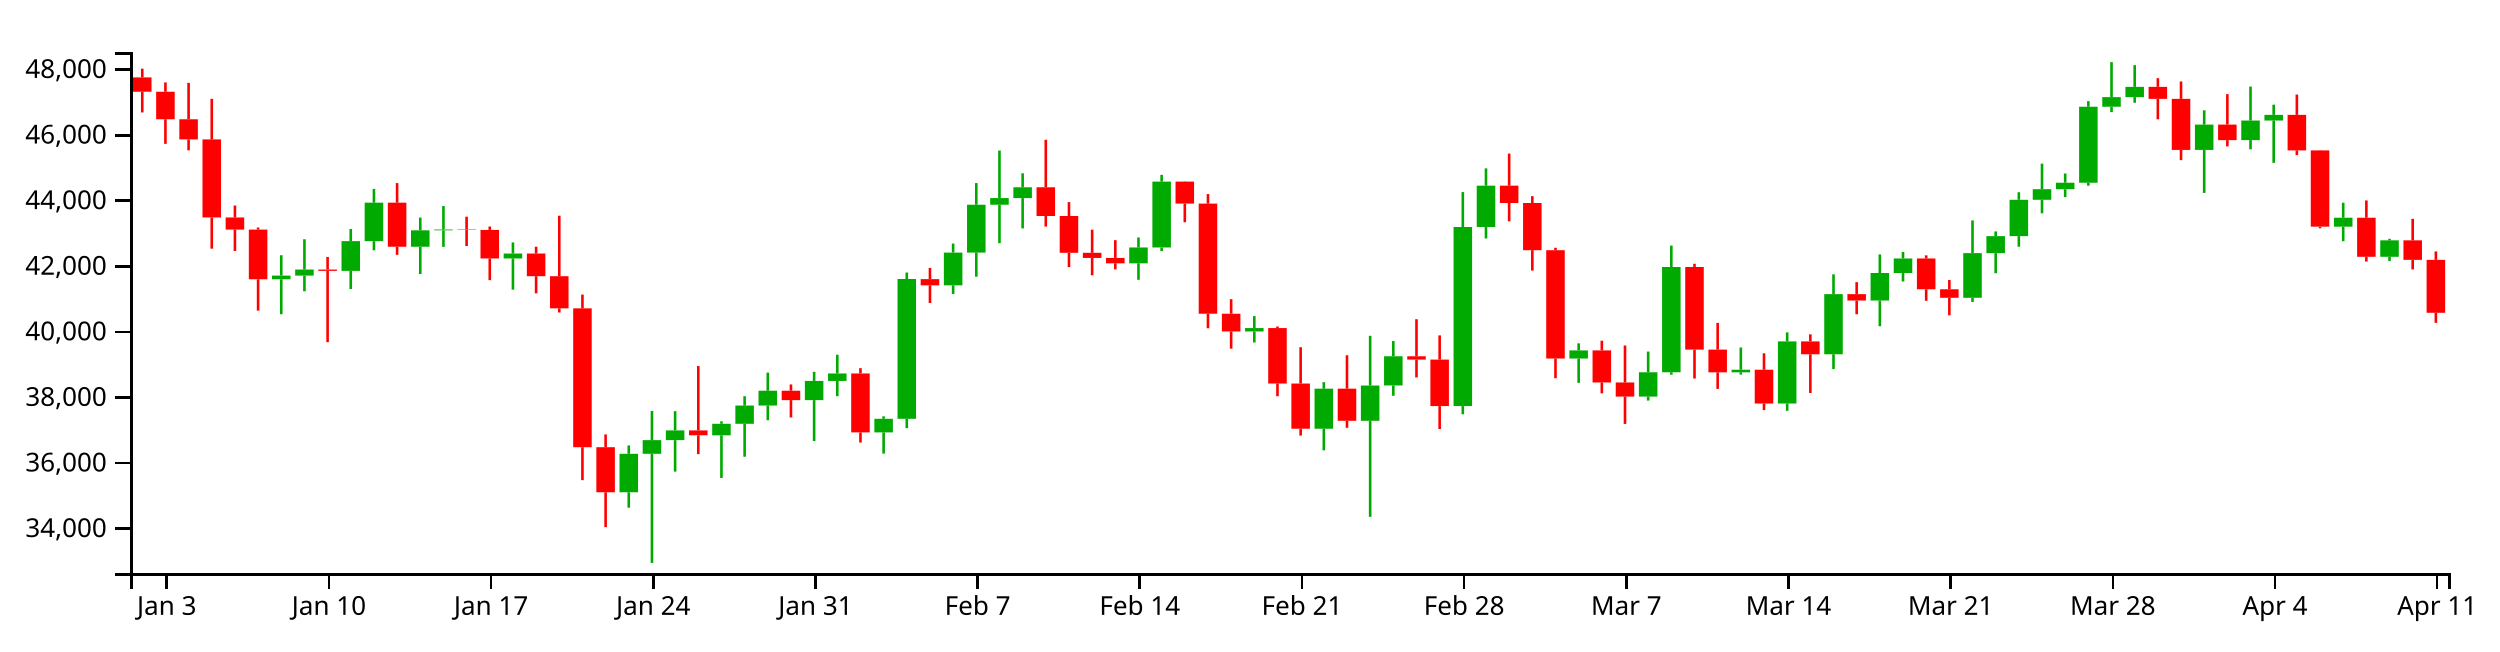
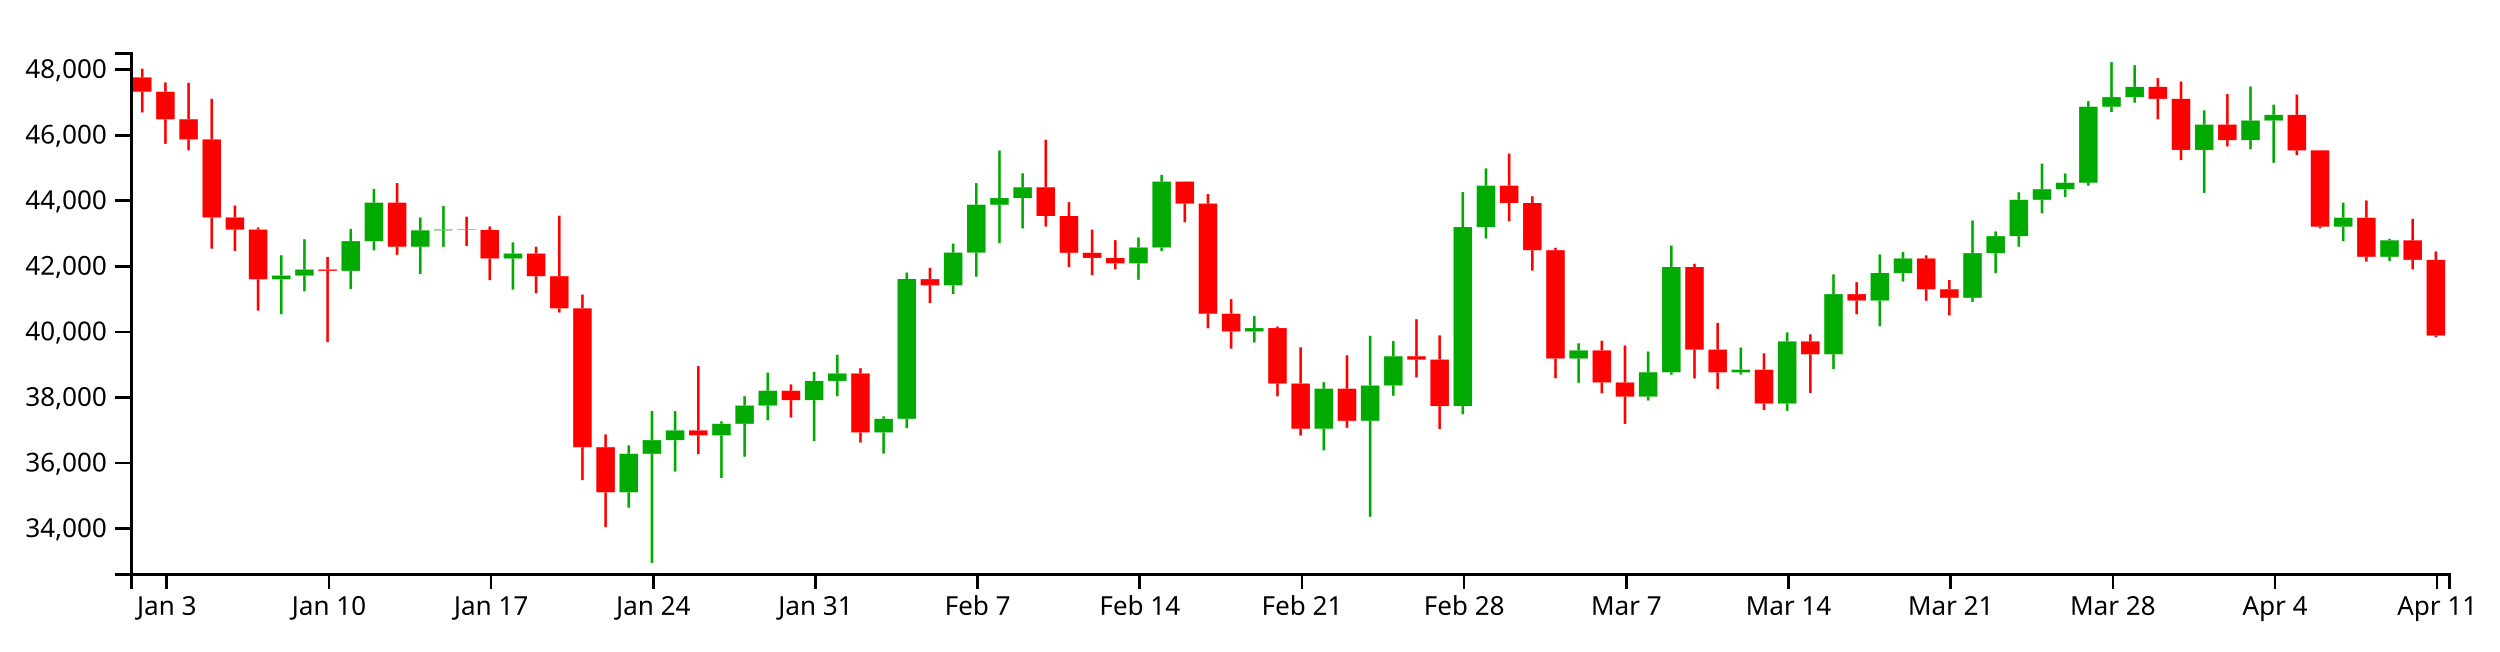
<svg xmlns="http://www.w3.org/2000/svg" version="1.1" width="960" height="250">
  <g transform="translate(50,20)">
    <style>.axis path,.axis line{fill:none;stroke:#000;shape-rendering:crispEdges;}path.candle{stroke:#000000;}path.candle.body{stroke-width:0;}path.candle.up{fill:#00AA00;stroke:#00AA00;}path.candle.down{fill:#FF0000;stroke:#FF0000;}</style>
    <g class="candlestick">
      <g class="data">
        <path class="candle body up" d="M 54.446 87.245 l 7.117 0 L 61.563 85.819 l -7.117 0 L 54.446 87.245 M 63.343 85.819 l 7.117 0 L 70.46 83.491 l -7.117 0 L 63.343 85.819 M 81.136 84.021 l 7.117 0 L 88.253 72.603 l -7.117 0 L 81.136 84.021 M 90.032 72.603 l 7.117 0 L 97.149 57.829 l -7.117 0 L 90.032 72.603 M 107.825 74.756 l 7.117 0 L 114.942 68.44 l -7.117 0 L 107.825 74.756 M 116.721 68.44 l 7.117 0 L 123.838 68.133 l -7.117 0 L 116.721 68.44 M 143.411 79.247 l 7.117 0 L 150.528 77.353 l -7.117 0 L 143.411 79.247 M 187.893 169.028 l 7.117 0 L 195.01 154.257 l -7.117 0 L 187.893 169.028 M 196.789 154.257 l 7.117 0 L 203.906 149.021 l -7.117 0 L 196.789 154.257 M 205.686 149.021 l 7.117 0 L 212.803 145.269 l -7.117 0 L 205.686 149.021 M 223.479 147.172 l 7.117 0 L 230.596 142.728 l -7.117 0 L 223.479 147.172 M 232.375 142.728 l 7.117 0 L 239.492 135.722 l -7.117 0 L 232.375 142.728 M 241.271 135.722 l 7.117 0 L 248.389 130.052 l -7.117 0 L 241.271 135.722 M 259.064 133.642 l 7.117 0 L 266.182 126.274 l -7.117 0 L 259.064 133.642 M 267.961 126.274 l 7.117 0 L 275.078 123.407 l -7.117 0 L 267.961 126.274 M 285.754 146.049 l 7.117 0 L 292.871 140.821 l -7.117 0 L 285.754 146.049 M 294.65 140.816 l 7.117 0 L 301.767 87.147 l -7.117 0 L 294.65 140.816 M 312.443 89.56 l 7.117 0 L 319.56 76.991 l -7.117 0 L 312.443 89.56 M 321.339 76.991 l 7.117 0 L 328.457 58.618 l -7.117 0 L 321.339 76.991 M 330.236 58.618 l 7.117 0 L 337.353 56.062 l -7.117 0 L 330.236 58.618 M 339.132 56.062 l 7.117 0 L 346.25 51.91 l -7.117 0 L 339.132 56.062 M 383.615 81.111 l 7.117 0 L 390.732 75.038 l -7.117 0 L 383.615 81.111 M 392.511 75.038 l 7.117 0 L 399.628 49.742 l -7.117 0 L 392.511 75.038 M 428.097 107.291 l 7.117 0 L 435.214 105.973 l -7.117 0 L 428.097 107.291 M 454.786 144.642 l 7.117 0 L 461.903 129.253 l -7.117 0 L 454.786 144.642 M 472.579 141.596 l 7.117 0 L 479.696 128.033 l -7.117 0 L 472.579 141.596 M 481.475 128.014 l 7.117 0 L 488.593 116.801 l -7.117 0 L 481.475 128.014 M 508.165 135.942 l 7.117 0 L 515.282 67.18 l -7.117 0 L 508.165 135.942 M 517.061 67.18 l 7.117 0 L 524.178 51.299 l -7.117 0 L 517.061 67.18 M 552.647 117.689 l 7.117 0 L 559.764 114.55 l -7.117 0 L 552.647 117.689 M 579.336 132.304 l 7.117 0 L 586.453 122.953 l -7.117 0 L 579.336 132.304 M 588.233 122.953 l 7.117 0 L 595.35 82.52 l -7.117 0 L 588.233 122.953 M 614.922 122.966 l 7.117 0 L 622.039 121.987 l -7.117 0 L 614.922 122.966 M 632.715 134.956 l 7.117 0 L 639.832 111.108 l -7.117 0 L 632.715 134.956 M 650.508 116.031 l 7.117 0 L 657.625 92.942 l -7.117 0 L 650.508 116.031 M 668.301 95.412 l 7.117 0 L 675.418 84.84 l -7.117 0 L 668.301 95.412 M 677.197 84.84 l 7.117 0 L 684.314 79.254 l -7.117 0 L 677.197 84.84 M 703.886 94.349 l 7.117 0 L 711.004 77.201 l -7.117 0 L 703.886 94.349 M 712.783 77.201 l 7.117 0 L 719.9 70.671 l -7.117 0 L 712.783 77.201 M 721.679 70.671 l 7.117 0 L 728.796 56.711 l -7.117 0 L 721.679 70.671 M 730.576 56.711 l 7.117 0 L 737.693 52.66 l -7.117 0 L 730.576 56.711 M 739.472 52.66 l 7.117 0 L 746.589 50.165 l -7.117 0 L 739.472 52.66 M 748.369 50.165 l 7.117 0 L 755.486 20.997 l -7.117 0 L 748.369 50.165 M 757.265 20.997 l 7.117 0 L 764.382 17.289 l -7.117 0 L 757.265 20.997 M 766.162 17.289 l 7.117 0 L 773.279 13.353 l -7.117 0 L 766.162 17.289 M 792.851 37.585 l 7.117 0 L 799.968 27.85 l -7.117 0 L 792.851 37.585 M 810.644 33.8 l 7.117 0 L 817.761 26.291 l -7.117 0 L 810.644 33.8 M 819.54 26.29 l 7.117 0 L 826.657 24.11 l -7.117 0 L 819.54 26.29 M 846.23 67.048 l 7.117 0 L 853.347 63.602 l -7.117 0 L 846.23 67.048 M 864.022 78.613 l 7.117 0 L 871.14 72.293 l -7.117 0 L 864.022 78.613" />
-         <path class="candle body down" d="M 1.068 9.729 l 7.117 0 L 8.185 15.225 l -7.117 0 L 1.068 9.729 M 9.964 15.225 l 7.117 0 L 17.081 25.803 l -7.117 0 L 9.964 15.225 M 18.86 25.803 l 7.117 0 L 25.978 33.535 l -7.117 0 L 18.86 25.803 M 27.757 33.535 l 7.117 0 L 34.874 63.514 l -7.117 0 L 27.757 33.535 M 36.653 63.514 l 7.117 0 L 43.77 68.158 l -7.117 0 L 36.653 63.514 M 45.55 68.158 l 7.117 0 L 52.667 87.245 l -7.117 0 L 45.55 68.158 M 72.239 83.491 l 7.117 0 L 79.356 84.021 l -7.117 0 L 72.239 83.491 M 98.928 57.829 l 7.117 0 L 106.046 74.734 l -7.117 0 L 98.928 57.829 M 125.618 68.133 l 7.117 0 L 132.735 68.292 l -7.117 0 L 125.618 68.133 M 134.514 68.292 l 7.117 0 L 141.631 79.248 l -7.117 0 L 134.514 68.292 M 152.307 77.353 l 7.117 0 L 159.424 86.067 l -7.117 0 L 152.307 77.353 M 161.204 86.067 l 7.117 0 L 168.321 98.396 l -7.117 0 L 161.204 86.067 M 170.1 98.396 l 7.117 0 L 177.217 151.729 l -7.117 0 L 170.1 98.396 M 178.996 151.729 l 7.117 0 L 186.114 169.028 l -7.117 0 L 178.996 151.729 M 214.582 145.269 l 7.117 0 L 221.699 147.145 l -7.117 0 L 214.582 145.269 M 250.168 130.052 l 7.117 0 L 257.285 133.642 l -7.117 0 L 250.168 130.052 M 276.857 123.407 l 7.117 0 L 283.974 146.049 l -7.117 0 L 276.857 123.407 M 303.547 87.179 l 7.117 0 L 310.664 89.56 l -7.117 0 L 303.547 87.179 M 348.029 51.91 l 7.117 0 L 355.146 62.956 l -7.117 0 L 348.029 51.91 M 356.925 62.956 l 7.117 0 L 364.042 77.08 l -7.117 0 L 356.925 62.956 M 365.822 77.08 l 7.117 0 L 372.939 79.043 l -7.117 0 L 365.822 77.08 M 374.718 79.043 l 7.117 0 L 381.835 81.111 l -7.117 0 L 374.718 79.043 M 401.407 49.742 l 7.117 0 L 408.525 58.195 l -7.117 0 L 401.407 49.742 M 410.304 58.195 l 7.117 0 L 417.421 100.476 l -7.117 0 L 410.304 58.195 M 419.2 100.476 l 7.117 0 L 426.317 107.291 l -7.117 0 L 419.2 100.476 M 436.993 105.973 l 7.117 0 L 444.11 127.281 l -7.117 0 L 436.993 105.973 M 445.89 127.281 l 7.117 0 L 453.007 144.642 l -7.117 0 L 445.89 127.281 M 463.683 129.253 l 7.117 0 L 470.8 141.596 l -7.117 0 L 463.683 129.253 M 490.372 116.802 l 7.117 0 L 497.489 118.091 l -7.117 0 L 490.372 116.802 M 499.268 118.091 l 7.117 0 L 506.385 135.942 l -7.117 0 L 499.268 118.091 M 525.958 51.299 l 7.117 0 L 533.075 57.951 l -7.117 0 L 525.958 51.299 M 534.854 57.95 l 7.117 0 L 541.971 76.07 l -7.117 0 L 534.854 57.95 M 543.75 76.07 l 7.117 0 L 550.868 117.689 l -7.117 0 L 543.75 76.07 M 561.543 114.55 l 7.117 0 L 568.661 126.854 l -7.117 0 L 561.543 114.55 M 570.44 126.854 l 7.117 0 L 577.557 132.304 l -7.117 0 L 570.44 126.854 M 597.129 82.52 l 7.117 0 L 604.246 114.247 l -7.117 0 L 597.129 82.52 M 606.026 114.247 l 7.117 0 L 613.143 122.966 l -7.117 0 L 606.026 114.247 M 623.818 121.987 l 7.117 0 L 630.936 134.956 l -7.117 0 L 623.818 121.987 M 641.611 111.108 l 7.117 0 L 648.729 116.031 l -7.117 0 L 641.611 111.108 M 659.404 92.942 l 7.117 0 L 666.521 95.412 l -7.117 0 L 659.404 92.942 M 686.094 79.254 l 7.117 0 L 693.211 91.078 l -7.117 0 L 686.094 79.254 M 694.99 91.078 l 7.117 0 L 702.107 94.35 l -7.117 0 L 694.99 91.078 M 775.058 13.353 l 7.117 0 L 782.175 17.972 l -7.117 0 L 775.058 13.353 M 783.954 17.972 l 7.117 0 L 791.072 37.585 l -7.117 0 L 783.954 17.972 M 801.747 27.85 l 7.117 0 L 808.864 33.8 l -7.117 0 L 801.747 27.85 M 828.437 24.11 l 7.117 0 L 835.554 37.746 l -7.117 0 L 828.437 24.11 M 837.333 37.747 l 7.117 0 L 844.45 67.048 l -7.117 0 L 837.333 37.747 M 855.126 63.601 l 7.117 0 L 862.243 78.613 l -7.117 0 L 855.126 63.601 M 872.919 72.293 l 7.117 0 L 880.036 79.786 l -7.117 0 L 872.919 72.293 M 881.815 79.786 l 7.117 0 L 888.932 100.128 l -7.117 0 L 881.815 79.786" />
+         <path class="candle body down" d="M 1.068 9.729 l 7.117 0 L 8.185 15.225 l -7.117 0 L 1.068 9.729 M 9.964 15.225 l 7.117 0 L 17.081 25.803 l -7.117 0 L 9.964 15.225 M 18.86 25.803 l 7.117 0 L 25.978 33.535 l -7.117 0 L 18.86 25.803 M 27.757 33.535 l 7.117 0 L 34.874 63.514 l -7.117 0 L 27.757 33.535 M 36.653 63.514 l 7.117 0 L 43.77 68.158 l -7.117 0 L 36.653 63.514 M 45.55 68.158 l 7.117 0 L 52.667 87.245 l -7.117 0 L 45.55 68.158 M 72.239 83.491 l 7.117 0 L 79.356 84.021 l -7.117 0 L 72.239 83.491 M 98.928 57.829 l 7.117 0 L 106.046 74.734 l -7.117 0 L 98.928 57.829 M 125.618 68.133 l 7.117 0 L 132.735 68.292 l -7.117 0 L 125.618 68.133 M 134.514 68.292 l 7.117 0 L 141.631 79.248 l -7.117 0 L 134.514 68.292 M 152.307 77.353 l 7.117 0 L 159.424 86.067 l -7.117 0 L 152.307 77.353 M 161.204 86.067 l 7.117 0 L 168.321 98.396 l -7.117 0 L 161.204 86.067 M 170.1 98.396 l 7.117 0 L 177.217 151.729 l -7.117 0 L 170.1 98.396 M 178.996 151.729 l 7.117 0 L 186.114 169.028 l -7.117 0 L 178.996 151.729 M 214.582 145.269 l 7.117 0 L 221.699 147.145 l -7.117 0 L 214.582 145.269 M 250.168 130.052 l 7.117 0 L 257.285 133.642 l -7.117 0 L 250.168 130.052 M 276.857 123.407 l 7.117 0 L 283.974 146.049 l -7.117 0 L 276.857 123.407 M 303.547 87.179 l 7.117 0 L 310.664 89.56 l -7.117 0 L 303.547 87.179 M 348.029 51.91 l 7.117 0 L 355.146 62.956 l -7.117 0 L 348.029 51.91 M 356.925 62.956 l 7.117 0 L 364.042 77.08 l -7.117 0 L 356.925 62.956 M 365.822 77.08 l 7.117 0 L 372.939 79.043 l -7.117 0 L 365.822 77.08 M 374.718 79.043 l 7.117 0 L 381.835 81.111 l -7.117 0 L 374.718 79.043 M 401.407 49.742 l 7.117 0 L 408.525 58.195 l -7.117 0 L 401.407 49.742 M 410.304 58.195 l 7.117 0 L 417.421 100.476 l -7.117 0 L 410.304 58.195 M 419.2 100.476 l 7.117 0 L 426.317 107.291 l -7.117 0 L 419.2 100.476 M 436.993 105.973 l 7.117 0 L 444.11 127.281 l -7.117 0 L 436.993 105.973 M 445.89 127.281 l 7.117 0 L 453.007 144.642 l -7.117 0 L 445.89 127.281 M 463.683 129.253 l 7.117 0 L 470.8 141.596 l -7.117 0 L 463.683 129.253 M 490.372 116.802 l 7.117 0 L 497.489 118.091 l -7.117 0 L 490.372 116.802 M 499.268 118.091 l 7.117 0 L 506.385 135.942 l -7.117 0 L 499.268 118.091 M 525.958 51.299 l 7.117 0 L 533.075 57.951 l -7.117 0 L 525.958 51.299 M 534.854 57.95 l 7.117 0 L 541.971 76.07 l -7.117 0 L 534.854 57.95 M 543.75 76.07 l 7.117 0 L 550.868 117.689 l -7.117 0 L 543.75 76.07 M 561.543 114.55 l 7.117 0 L 568.661 126.854 l -7.117 0 L 561.543 114.55 M 570.44 126.854 l 7.117 0 L 577.557 132.304 l -7.117 0 L 570.44 126.854 M 597.129 82.52 l 7.117 0 L 604.246 114.247 l -7.117 0 L 597.129 82.52 M 606.026 114.247 l 7.117 0 L 613.143 122.966 l -7.117 0 L 606.026 114.247 M 623.818 121.987 l 7.117 0 L 630.936 134.956 l -7.117 0 L 623.818 121.987 M 641.611 111.108 l 7.117 0 L 648.729 116.031 l -7.117 0 L 641.611 111.108 M 659.404 92.942 l 7.117 0 L 666.521 95.412 l -7.117 0 L 659.404 92.942 M 686.094 79.254 l 7.117 0 L 693.211 91.078 l -7.117 0 L 686.094 79.254 M 694.99 91.078 l 7.117 0 L 702.107 94.35 l -7.117 0 L 694.99 91.078 M 775.058 13.353 l 7.117 0 L 782.175 17.972 l -7.117 0 L 775.058 13.353 M 783.954 17.972 l 7.117 0 L 791.072 37.585 l -7.117 0 L 783.954 17.972 M 801.747 27.85 l 7.117 0 L 808.864 33.8 l -7.117 0 L 801.747 27.85 M 828.437 24.11 l 7.117 0 L 835.554 37.746 l -7.117 0 L 828.437 24.11 M 837.333 37.747 l 7.117 0 L 844.45 67.048 l -7.117 0 L 837.333 37.747 M 855.126 63.601 l 7.117 0 L 862.243 78.613 l -7.117 0 L 855.126 63.601 M 872.919 72.293 l 7.117 0 L 880.036 79.786 l -7.117 0 L 872.919 72.293 M 881.815 79.786 l 7.117 0 L 888.932 108.858 l -7.117 0 L 881.815 79.786" />
        <path class="candle body equal" />
        <path class="candle wick up" d="M 58.005 78.009 L 58.005 85.819 M 58.005 87.245 L 58.005 100.661 M 66.901 71.88 L 66.901 83.491 M 66.901 85.819 L 66.901 91.859 M 84.694 67.935 L 84.694 72.603 M 84.694 84.021 L 84.694 90.992 M 93.591 52.549 L 93.591 57.829 M 93.591 72.603 L 93.591 76.12 M 111.383 63.544 L 111.383 68.44 M 111.383 74.756 L 111.383 85.237 M 120.28 59.121 L 120.28 68.133 M 120.28 68.44 L 120.28 74.798 M 146.969 73.085 L 146.969 77.353 M 146.969 79.247 L 146.969 91.23 M 191.451 151.053 L 191.451 154.257 M 191.451 169.028 L 191.451 174.952 M 200.348 137.819 L 200.348 149.021 M 200.348 154.257 L 200.348 196.154 M 209.244 137.88 L 209.244 145.269 M 209.244 149.021 L 209.244 161.101 M 227.037 141.792 L 227.037 142.728 M 227.037 147.172 L 227.037 163.544 M 235.934 132.153 L 235.934 135.722 M 235.934 142.728 L 235.934 155.384 M 244.83 123.077 L 244.83 130.052 M 244.83 135.722 L 244.83 141.364 M 262.623 122.785 L 262.623 126.274 M 262.623 133.642 L 262.623 149.37 M 271.519 116.222 L 271.519 123.407 M 271.519 126.274 L 271.519 132.153 M 289.312 139.871 L 289.312 140.821 M 289.312 146.049 L 289.312 154.188 M 298.209 84.653 L 298.209 87.147 M 298.209 140.816 L 298.209 144.408 M 316.002 73.526 L 316.002 76.991 M 316.002 89.56 L 316.002 92.91 M 324.898 50.301 L 324.898 58.618 M 324.898 76.991 L 324.898 86.246 M 333.794 37.816 L 333.794 56.062 M 333.794 58.618 L 333.794 73.4 M 342.691 46.542 L 342.691 51.91 M 342.691 56.062 L 342.691 67.71 M 387.173 71.179 L 387.173 75.038 M 387.173 81.111 L 387.173 87.445 M 396.07 47.142 L 396.07 49.742 M 396.07 75.038 L 396.07 76.409 M 431.655 101.375 L 431.655 105.973 M 431.655 107.291 L 431.655 111.515 M 458.345 126.751 L 458.345 129.253 M 458.345 144.642 L 458.345 152.929 M 476.138 108.946 L 476.138 128.033 M 476.138 141.596 L 476.138 178.461 M 485.034 110.954 L 485.034 116.801 M 485.034 128.014 L 485.034 131.972 M 511.723 53.759 L 511.723 67.18 M 511.723 135.942 L 511.723 139.076 M 520.62 44.654 L 520.62 51.299 M 520.62 67.18 L 520.62 71.587 M 556.206 111.839 L 556.206 114.55 M 556.206 117.689 L 556.206 127.021 M 582.895 115.002 L 582.895 122.953 M 582.895 132.304 L 582.895 133.819 M 591.791 74.306 L 591.791 82.52 M 591.791 122.953 L 591.791 123.887 M 618.481 113.433 L 618.481 121.987 M 618.481 122.966 L 618.481 123.836 M 636.273 107.635 L 636.273 111.108 M 636.273 134.956 L 636.273 137.756 M 654.066 85.337 L 654.066 92.942 M 654.066 116.031 L 654.066 121.721 M 671.859 77.694 L 671.859 84.84 M 671.859 95.412 L 671.859 105.269 M 680.756 76.75 L 680.756 79.254 M 680.756 84.84 L 680.756 88.091 M 707.445 64.649 L 707.445 77.201 M 707.445 94.349 L 707.445 95.945 M 716.341 68.868 L 716.341 70.671 M 716.341 77.201 L 716.341 84.916 M 725.238 53.822 L 725.238 56.711 M 725.238 70.671 L 725.238 74.729 M 734.134 42.826 L 734.134 52.66 M 734.134 56.711 L 734.134 61.904 M 743.031 46.618 L 743.031 50.165 M 743.031 52.66 L 743.031 55.697 M 751.927 18.841 L 751.927 20.997 M 751.927 50.165 L 751.927 51.296 M 760.824 3.846 L 760.824 17.289 M 760.824 20.997 L 760.824 23.064 M 769.72 5.022 L 769.72 13.353 M 769.72 17.289 L 769.72 19.447 M 796.409 22.353 L 796.409 27.85 M 796.409 37.585 L 796.409 54.085 M 814.202 13.236 L 814.202 26.291 M 814.202 33.8 L 814.202 37.326 M 823.099 20.204 L 823.099 24.11 M 823.099 26.29 L 823.099 42.526 M 849.788 57.85 L 849.788 63.602 M 849.788 67.048 L 849.788 72.628 M 867.581 71.713 L 867.581 72.293 M 867.581 78.613 L 867.581 80.206" style="stroke-width: 1px;" />
-         <path class="candle wick down" d="M 4.626 6.362 L 4.626 9.729 M 4.626 15.225 L 4.626 23.185 M 13.523 11.651 L 13.523 15.225 M 13.523 25.803 L 13.523 35.248 M 22.419 11.808 L 22.419 25.803 M 22.419 33.535 L 22.419 37.716 M 31.315 17.947 L 31.315 33.535 M 31.315 63.514 L 31.315 75.49 M 40.212 58.92 L 40.212 63.514 M 40.212 68.158 L 40.212 76.365 M 49.108 67.358 L 49.108 68.158 M 49.108 87.245 L 49.108 99.289 M 75.798 78.657 L 75.798 83.491 M 75.798 84.021 L 75.798 111.377 M 102.487 50.307 L 102.487 57.829 M 102.487 74.734 L 102.487 77.868 M 129.176 63.214 L 129.176 68.133 M 129.176 68.292 L 129.176 74.461 M 138.073 66.976 L 138.073 68.292 M 138.073 79.248 L 138.073 87.573 M 155.866 74.746 L 155.866 77.353 M 155.866 86.067 L 155.866 92.633 M 164.762 62.836 L 164.762 86.067 M 164.762 98.396 L 164.762 100.002 M 173.659 93.119 L 173.659 98.396 M 173.659 151.729 L 173.659 164.382 M 182.555 146.819 L 182.555 151.729 M 182.555 169.028 L 182.555 182.419 M 218.141 120.569 L 218.141 145.269 M 218.141 147.145 L 218.141 154.382 M 253.727 127.629 L 253.727 130.052 M 253.727 133.642 L 253.727 140.317 M 280.416 121.375 L 280.416 123.407 M 280.416 146.049 L 280.416 149.945 M 307.105 82.873 L 307.105 87.179 M 307.105 89.56 L 307.105 96.355 M 351.587 33.674 L 351.587 51.91 M 351.587 62.956 L 351.587 67.004 M 360.484 57.61 L 360.484 62.956 M 360.484 77.08 L 360.484 82.561 M 369.38 68.194 L 369.38 77.08 M 369.38 79.043 L 369.38 85.704 M 378.277 72.217 L 378.277 79.043 M 378.277 81.111 L 378.277 83.423 M 404.966 49.678 L 404.966 49.742 M 404.966 58.195 L 404.966 65.329 M 413.862 54.529 L 413.862 58.195 M 413.862 100.476 L 413.862 106.048 M 422.759 94.883 L 422.759 100.476 M 422.759 107.291 L 422.759 113.895 M 440.552 105.39 L 440.552 105.973 M 440.552 127.281 L 440.552 132.153 M 449.448 113.336 L 449.448 127.281 M 449.448 144.642 L 449.448 147.263 M 467.241 116.414 L 467.241 129.253 M 467.241 141.596 L 467.241 144.281 M 493.93 102.582 L 493.93 116.802 M 493.93 118.091 L 493.93 124.936 M 502.827 108.786 L 502.827 118.091 M 502.827 135.942 L 502.827 144.744 M 529.516 38.975 L 529.516 51.299 M 529.516 57.951 L 529.516 64.988 M 538.413 55.33 L 538.413 57.95 M 538.413 76.07 L 538.413 83.898 M 547.309 75.147 L 547.309 76.07 M 547.309 117.689 L 547.309 125.227 M 565.102 110.824 L 565.102 114.55 M 565.102 126.854 L 565.102 131.038 M 573.998 112.666 L 573.998 126.854 M 573.998 132.304 L 573.998 142.793 M 600.688 81.287 L 600.688 82.52 M 600.688 114.247 L 600.688 125.357 M 609.584 103.995 L 609.584 114.247 M 609.584 122.966 L 609.584 129.337 M 627.377 115.658 L 627.377 121.987 M 627.377 134.956 L 627.377 137.46 M 645.17 108.385 L 645.17 111.108 M 645.17 116.031 L 645.17 130.915 M 662.963 88.349 L 662.963 92.942 M 662.963 95.412 L 662.963 100.674 M 689.652 78.056 L 689.652 79.254 M 689.652 91.078 L 689.652 95.499 M 698.549 87.525 L 698.549 91.078 M 698.549 94.35 L 698.549 101.077 M 778.617 10.011 L 778.617 13.353 M 778.617 17.972 L 778.617 25.811 M 787.513 11.273 L 787.513 17.972 M 787.513 37.585 L 787.513 41.493 M 805.306 16.146 L 805.306 27.85 M 805.306 33.8 L 805.306 36.205 M 831.995 16.31 L 831.995 24.11 M 831.995 37.746 L 831.995 39.556 M 840.892 37.626 L 840.892 37.747 M 840.892 67.048 L 840.892 67.671 M 858.685 56.973 L 858.685 63.601 M 858.685 78.613 L 858.685 80.437 M 876.477 64.028 L 876.477 72.293 M 876.477 79.786 L 876.477 83.448 M 885.374 76.564 L 885.374 79.786 M 885.374 100.128 L 885.374 103.973" style="stroke-width: 1px;" />
+         <path class="candle wick down" d="M 4.626 6.362 L 4.626 9.729 M 4.626 15.225 L 4.626 23.185 M 13.523 11.651 L 13.523 15.225 M 13.523 25.803 L 13.523 35.248 M 22.419 11.808 L 22.419 25.803 M 22.419 33.535 L 22.419 37.716 M 31.315 17.947 L 31.315 33.535 M 31.315 63.514 L 31.315 75.49 M 40.212 58.92 L 40.212 63.514 M 40.212 68.158 L 40.212 76.365 M 49.108 67.358 L 49.108 68.158 M 49.108 87.245 L 49.108 99.289 M 75.798 78.657 L 75.798 83.491 M 75.798 84.021 L 75.798 111.377 M 102.487 50.307 L 102.487 57.829 M 102.487 74.734 L 102.487 77.868 M 129.176 63.214 L 129.176 68.133 M 129.176 68.292 L 129.176 74.461 M 138.073 66.976 L 138.073 68.292 M 138.073 79.248 L 138.073 87.573 M 155.866 74.746 L 155.866 77.353 M 155.866 86.067 L 155.866 92.633 M 164.762 62.836 L 164.762 86.067 M 164.762 98.396 L 164.762 100.002 M 173.659 93.119 L 173.659 98.396 M 173.659 151.729 L 173.659 164.382 M 182.555 146.819 L 182.555 151.729 M 182.555 169.028 L 182.555 182.419 M 218.141 120.569 L 218.141 145.269 M 218.141 147.145 L 218.141 154.382 M 253.727 127.629 L 253.727 130.052 M 253.727 133.642 L 253.727 140.317 M 280.416 121.375 L 280.416 123.407 M 280.416 146.049 L 280.416 149.945 M 307.105 82.873 L 307.105 87.179 M 307.105 89.56 L 307.105 96.355 M 351.587 33.674 L 351.587 51.91 M 351.587 62.956 L 351.587 67.004 M 360.484 57.61 L 360.484 62.956 M 360.484 77.08 L 360.484 82.561 M 369.38 68.194 L 369.38 77.08 M 369.38 79.043 L 369.38 85.704 M 378.277 72.217 L 378.277 79.043 M 378.277 81.111 L 378.277 83.423 M 404.966 49.678 L 404.966 49.742 M 404.966 58.195 L 404.966 65.329 M 413.862 54.529 L 413.862 58.195 M 413.862 100.476 L 413.862 106.048 M 422.759 94.883 L 422.759 100.476 M 422.759 107.291 L 422.759 113.895 M 440.552 105.39 L 440.552 105.973 M 440.552 127.281 L 440.552 132.153 M 449.448 113.336 L 449.448 127.281 M 449.448 144.642 L 449.448 147.263 M 467.241 116.414 L 467.241 129.253 M 467.241 141.596 L 467.241 144.281 M 493.93 102.582 L 493.93 116.802 M 493.93 118.091 L 493.93 124.936 M 502.827 108.786 L 502.827 118.091 M 502.827 135.942 L 502.827 144.744 M 529.516 38.975 L 529.516 51.299 M 529.516 57.951 L 529.516 64.988 M 538.413 55.33 L 538.413 57.95 M 538.413 76.07 L 538.413 83.898 M 547.309 75.147 L 547.309 76.07 M 547.309 117.689 L 547.309 125.227 M 565.102 110.824 L 565.102 114.55 M 565.102 126.854 L 565.102 131.038 M 573.998 112.666 L 573.998 126.854 M 573.998 132.304 L 573.998 142.793 M 600.688 81.287 L 600.688 82.52 M 600.688 114.247 L 600.688 125.357 M 609.584 103.995 L 609.584 114.247 M 609.584 122.966 L 609.584 129.337 M 627.377 115.658 L 627.377 121.987 M 627.377 134.956 L 627.377 137.46 M 645.17 108.385 L 645.17 111.108 M 645.17 116.031 L 645.17 130.915 M 662.963 88.349 L 662.963 92.942 M 662.963 95.412 L 662.963 100.674 M 689.652 78.056 L 689.652 79.254 M 689.652 91.078 L 689.652 95.499 M 698.549 87.525 L 698.549 91.078 M 698.549 94.35 L 698.549 101.077 M 778.617 10.011 L 778.617 13.353 M 778.617 17.972 L 778.617 25.811 M 787.513 11.273 L 787.513 17.972 M 787.513 37.585 L 787.513 41.493 M 805.306 16.146 L 805.306 27.85 M 805.306 33.8 L 805.306 36.205 M 831.995 16.31 L 831.995 24.11 M 831.995 37.746 L 831.995 39.556 M 840.892 37.626 L 840.892 37.747 M 840.892 67.048 L 840.892 67.671 M 858.685 56.973 L 858.685 63.601 M 858.685 78.613 L 858.685 80.437 M 876.477 64.028 L 876.477 72.293 M 876.477 79.786 L 876.477 83.448 M 885.374 76.564 L 885.374 79.786 M 885.374 108.858 L 885.374 109.449" style="stroke-width: 1px;" />
        <path class="candle wick equal" style="stroke-width: 1px;" />
      </g>
    </g>
    <g class="x axis" transform="translate(0,200)" fill="none" font-size="10" font-family="sans-serif" text-anchor="middle">
      <path class="domain" stroke="#000" d="M0.5,6V0.5H890.5V6" />
      <g class="tick" opacity="1" transform="translate(13.52259,0)">
        <line stroke="#000" y2="6" x1="0.5" x2="0.5" />
        <text fill="#000" y="9" x="0.5" dy="0.71em">Jan  3</text>
      </g>
      <g class="tick" opacity="1" transform="translate(75.79768,0)">
        <line stroke="#000" y2="6" x1="0.5" x2="0.5" />
        <text fill="#000" y="9" x="0.5" dy="0.71em">Jan 10</text>
      </g>
      <g class="tick" opacity="1" transform="translate(138.0728,0)">
        <line stroke="#000" y2="6" x1="0.5" x2="0.5" />
        <text fill="#000" y="9" x="0.5" dy="0.71em">Jan 17</text>
      </g>
      <g class="tick" opacity="1" transform="translate(200.3479,0)">
        <line stroke="#000" y2="6" x1="0.5" x2="0.5" />
        <text fill="#000" y="9" x="0.5" dy="0.71em">Jan 24</text>
      </g>
      <g class="tick" opacity="1" transform="translate(262.623,0)">
        <line stroke="#000" y2="6" x1="0.5" x2="0.5" />
        <text fill="#000" y="9" x="0.5" dy="0.71em">Jan 31</text>
      </g>
      <g class="tick" opacity="1" transform="translate(324.898,0)">
        <line stroke="#000" y2="6" x1="0.5" x2="0.5" />
        <text fill="#000" y="9" x="0.5" dy="0.71em">Feb  7</text>
      </g>
      <g class="tick" opacity="1" transform="translate(387.1731,0)">
        <line stroke="#000" y2="6" x1="0.5" x2="0.5" />
        <text fill="#000" y="9" x="0.5" dy="0.71em">Feb 14</text>
      </g>
      <g class="tick" opacity="1" transform="translate(449.4482,0)">
        <line stroke="#000" y2="6" x1="0.5" x2="0.5" />
        <text fill="#000" y="9" x="0.5" dy="0.71em">Feb 21</text>
      </g>
      <g class="tick" opacity="1" transform="translate(511.7233,0)">
        <line stroke="#000" y2="6" x1="0.5" x2="0.5" />
        <text fill="#000" y="9" x="0.5" dy="0.71em">Feb 28</text>
      </g>
      <g class="tick" opacity="1" transform="translate(573.9984,0)">
        <line stroke="#000" y2="6" x1="0.5" x2="0.5" />
        <text fill="#000" y="9" x="0.5" dy="0.71em">Mar  7</text>
      </g>
      <g class="tick" opacity="1" transform="translate(636.2735,0)">
        <line stroke="#000" y2="6" x1="0.5" x2="0.5" />
        <text fill="#000" y="9" x="0.5" dy="0.71em">Mar 14</text>
      </g>
      <g class="tick" opacity="1" transform="translate(698.5486,0)">
        <line stroke="#000" y2="6" x1="0.5" x2="0.5" />
        <text fill="#000" y="9" x="0.5" dy="0.71em">Mar 21</text>
      </g>
      <g class="tick" opacity="1" transform="translate(760.8237,0)">
        <line stroke="#000" y2="6" x1="0.5" x2="0.5" />
        <text fill="#000" y="9" x="0.5" dy="0.71em">Mar 28</text>
      </g>
      <g class="tick" opacity="1" transform="translate(823.0988,0)">
        <line stroke="#000" y2="6" x1="0.5" x2="0.5" />
        <text fill="#000" y="9" x="0.5" dy="0.71em">Apr  4</text>
      </g>
      <g class="tick" opacity="1" transform="translate(885.3739,0)">
        <line stroke="#000" y2="6" x1="0.5" x2="0.5" />
        <text fill="#000" y="9" x="0.5" dy="0.71em">Apr 11</text>
      </g>
    </g>
    <g class="y axis" fill="none" font-size="10" font-family="sans-serif" text-anchor="end">
      <path class="domain" stroke="#000" d="M-6,200.5H0.5V0.5H-6" />
      <g class="tick" opacity="1" transform="translate(0,182.5193)">
        <line stroke="#000" x2="-6" y1="0.5" y2="0.5" />
        <text fill="#000" x="-9" y="0.5" dy="0.32em">34,000</text>
      </g>
      <g class="tick" opacity="1" transform="translate(0,157.336)">
        <line stroke="#000" x2="-6" y1="0.5" y2="0.5" />
        <text fill="#000" x="-9" y="0.5" dy="0.32em">36,000</text>
      </g>
      <g class="tick" opacity="1" transform="translate(0,132.1528)">
        <line stroke="#000" x2="-6" y1="0.5" y2="0.5" />
        <text fill="#000" x="-9" y="0.5" dy="0.32em">38,000</text>
      </g>
      <g class="tick" opacity="1" transform="translate(0,106.9695)">
        <line stroke="#000" x2="-6" y1="0.5" y2="0.5" />
        <text fill="#000" x="-9" y="0.5" dy="0.32em">40,000</text>
      </g>
      <g class="tick" opacity="1" transform="translate(0,81.78628)">
        <line stroke="#000" x2="-6" y1="0.5" y2="0.5" />
        <text fill="#000" x="-9" y="0.5" dy="0.32em">42,000</text>
      </g>
      <g class="tick" opacity="1" transform="translate(0,56.60304)">
        <line stroke="#000" x2="-6" y1="0.5" y2="0.5" />
        <text fill="#000" x="-9" y="0.5" dy="0.32em">44,000</text>
      </g>
      <g class="tick" opacity="1" transform="translate(0,31.41979)">
        <line stroke="#000" x2="-6" y1="0.5" y2="0.5" />
        <text fill="#000" x="-9" y="0.5" dy="0.32em">46,000</text>
      </g>
      <g class="tick" opacity="1" transform="translate(0,6.236547)">
        <line stroke="#000" x2="-6" y1="0.5" y2="0.5" />
        <text fill="#000" x="-9" y="0.5" dy="0.32em">48,000</text>
      </g>
      <text transform="rotate(-90)" y="6" dy=".71em" style="text-anchor: end;">Price ($)</text>
    </g>
  </g>
</svg>
